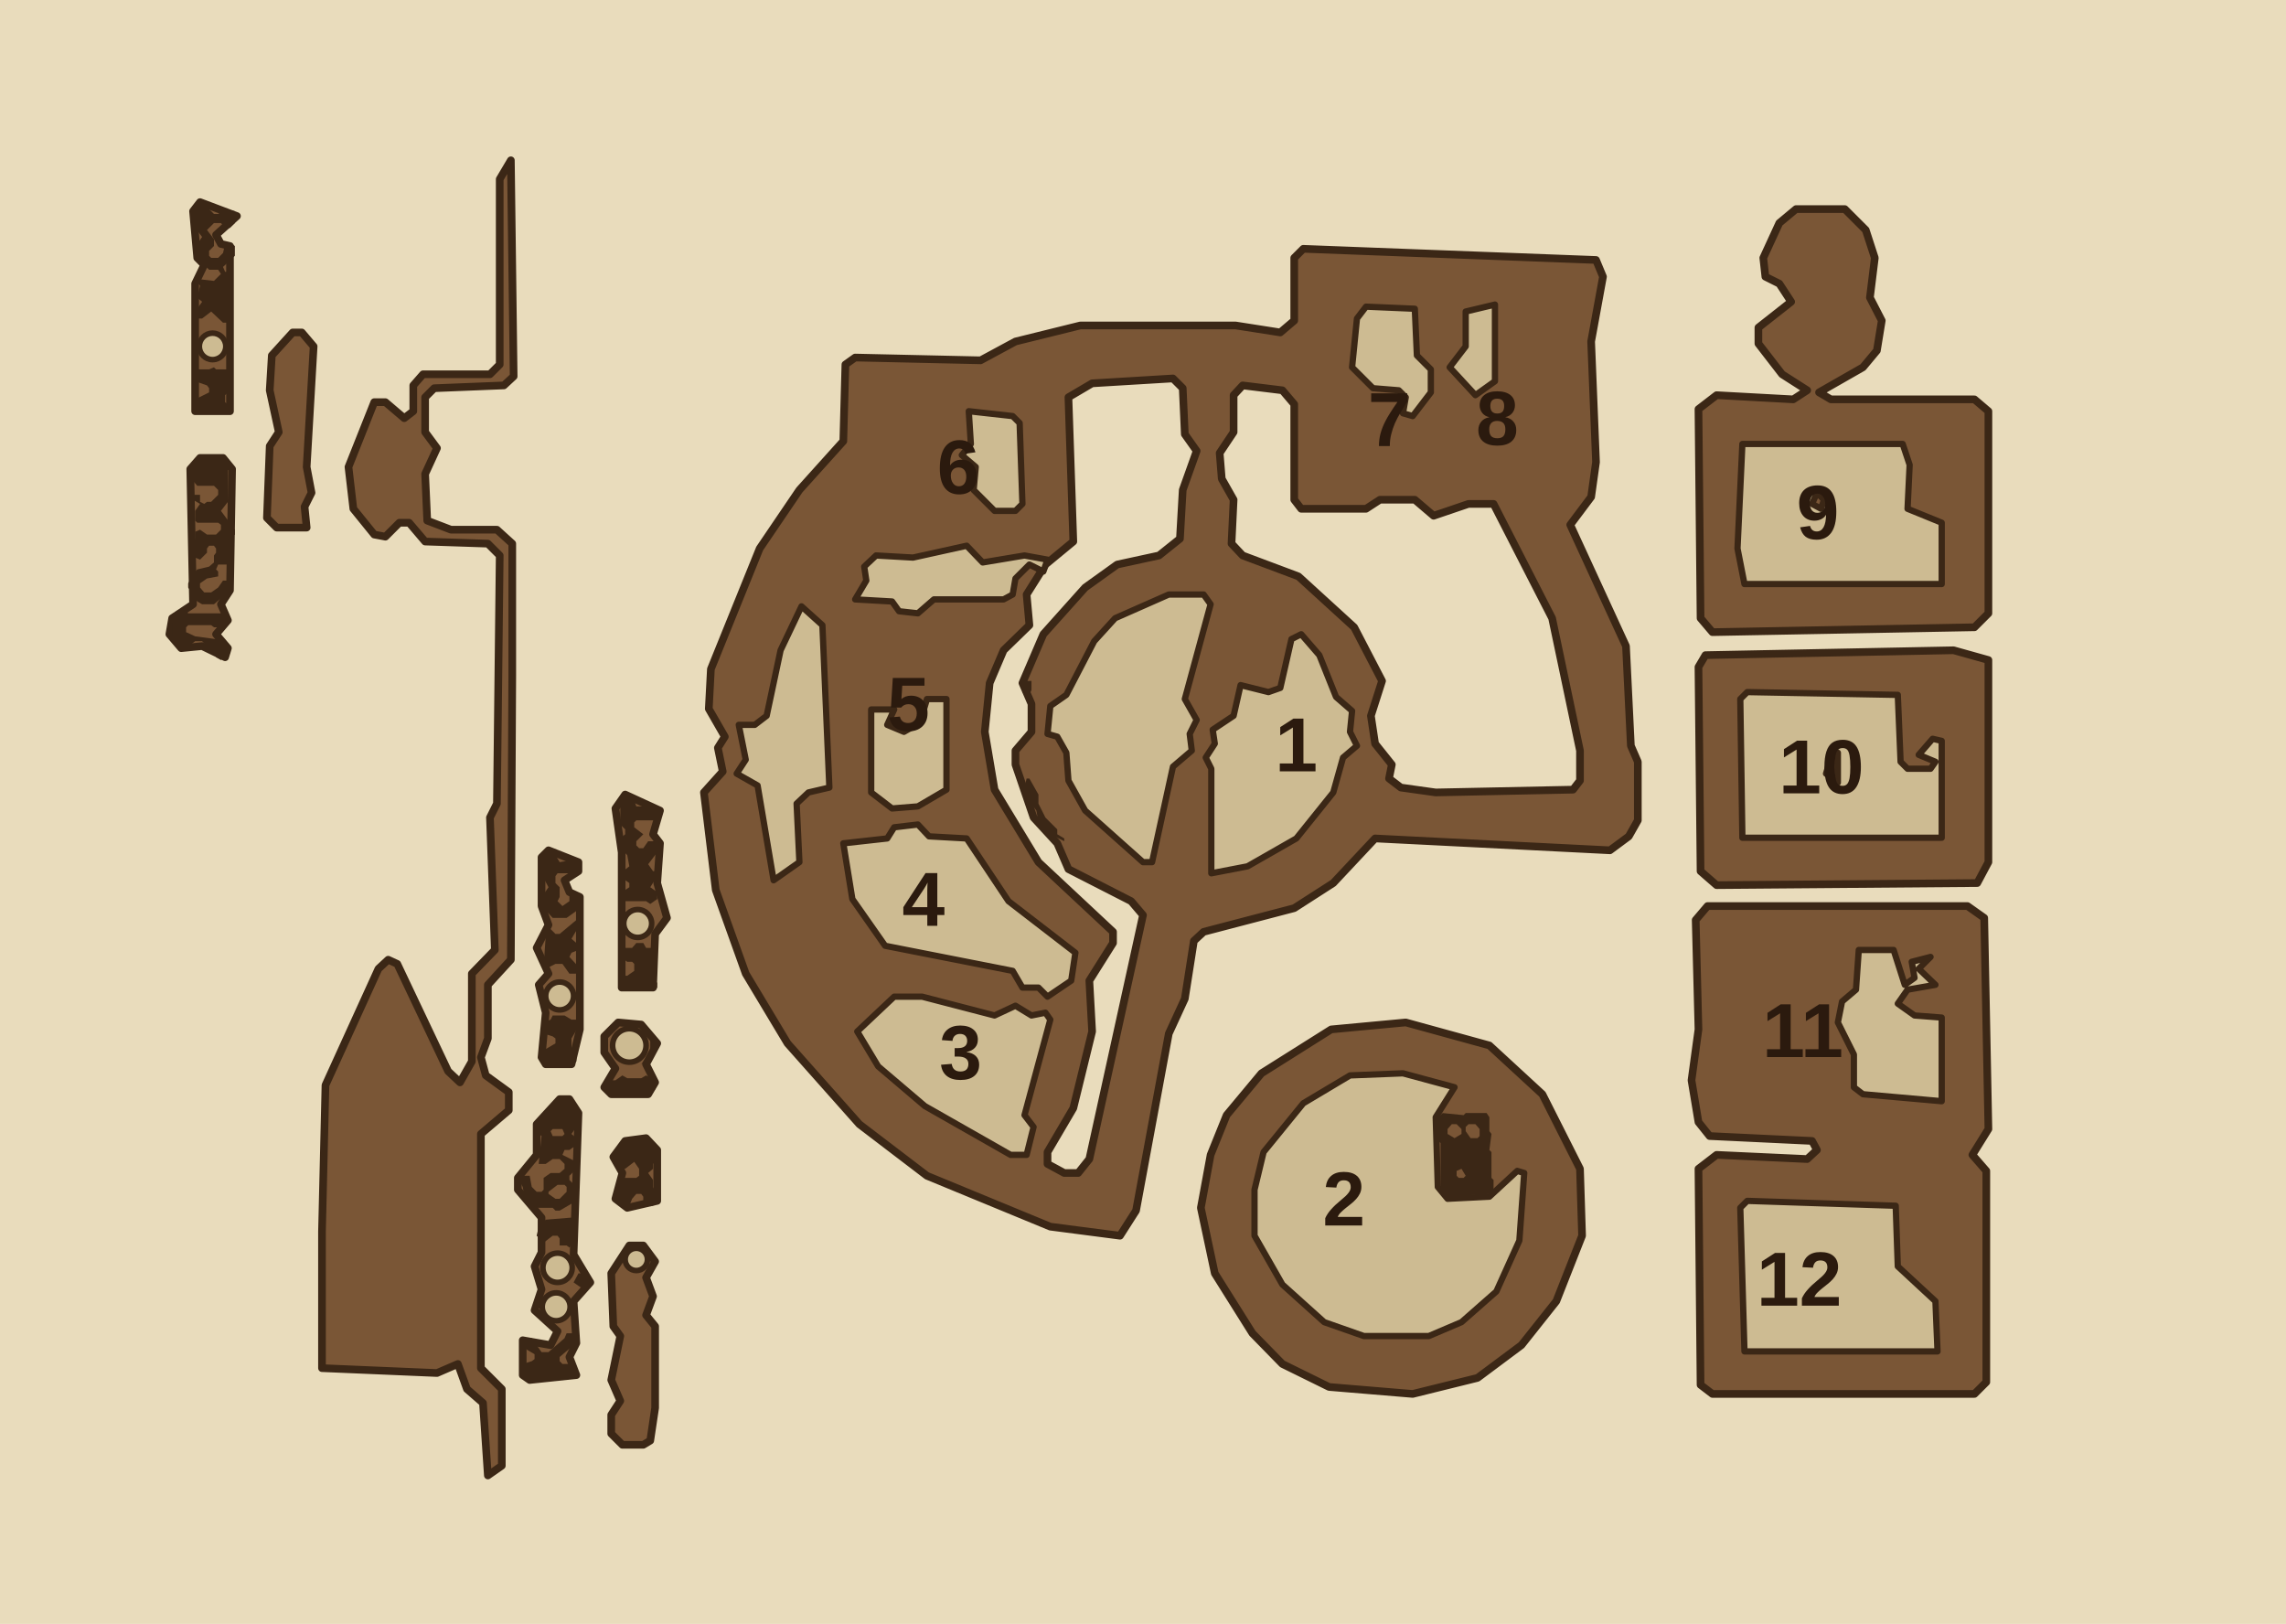
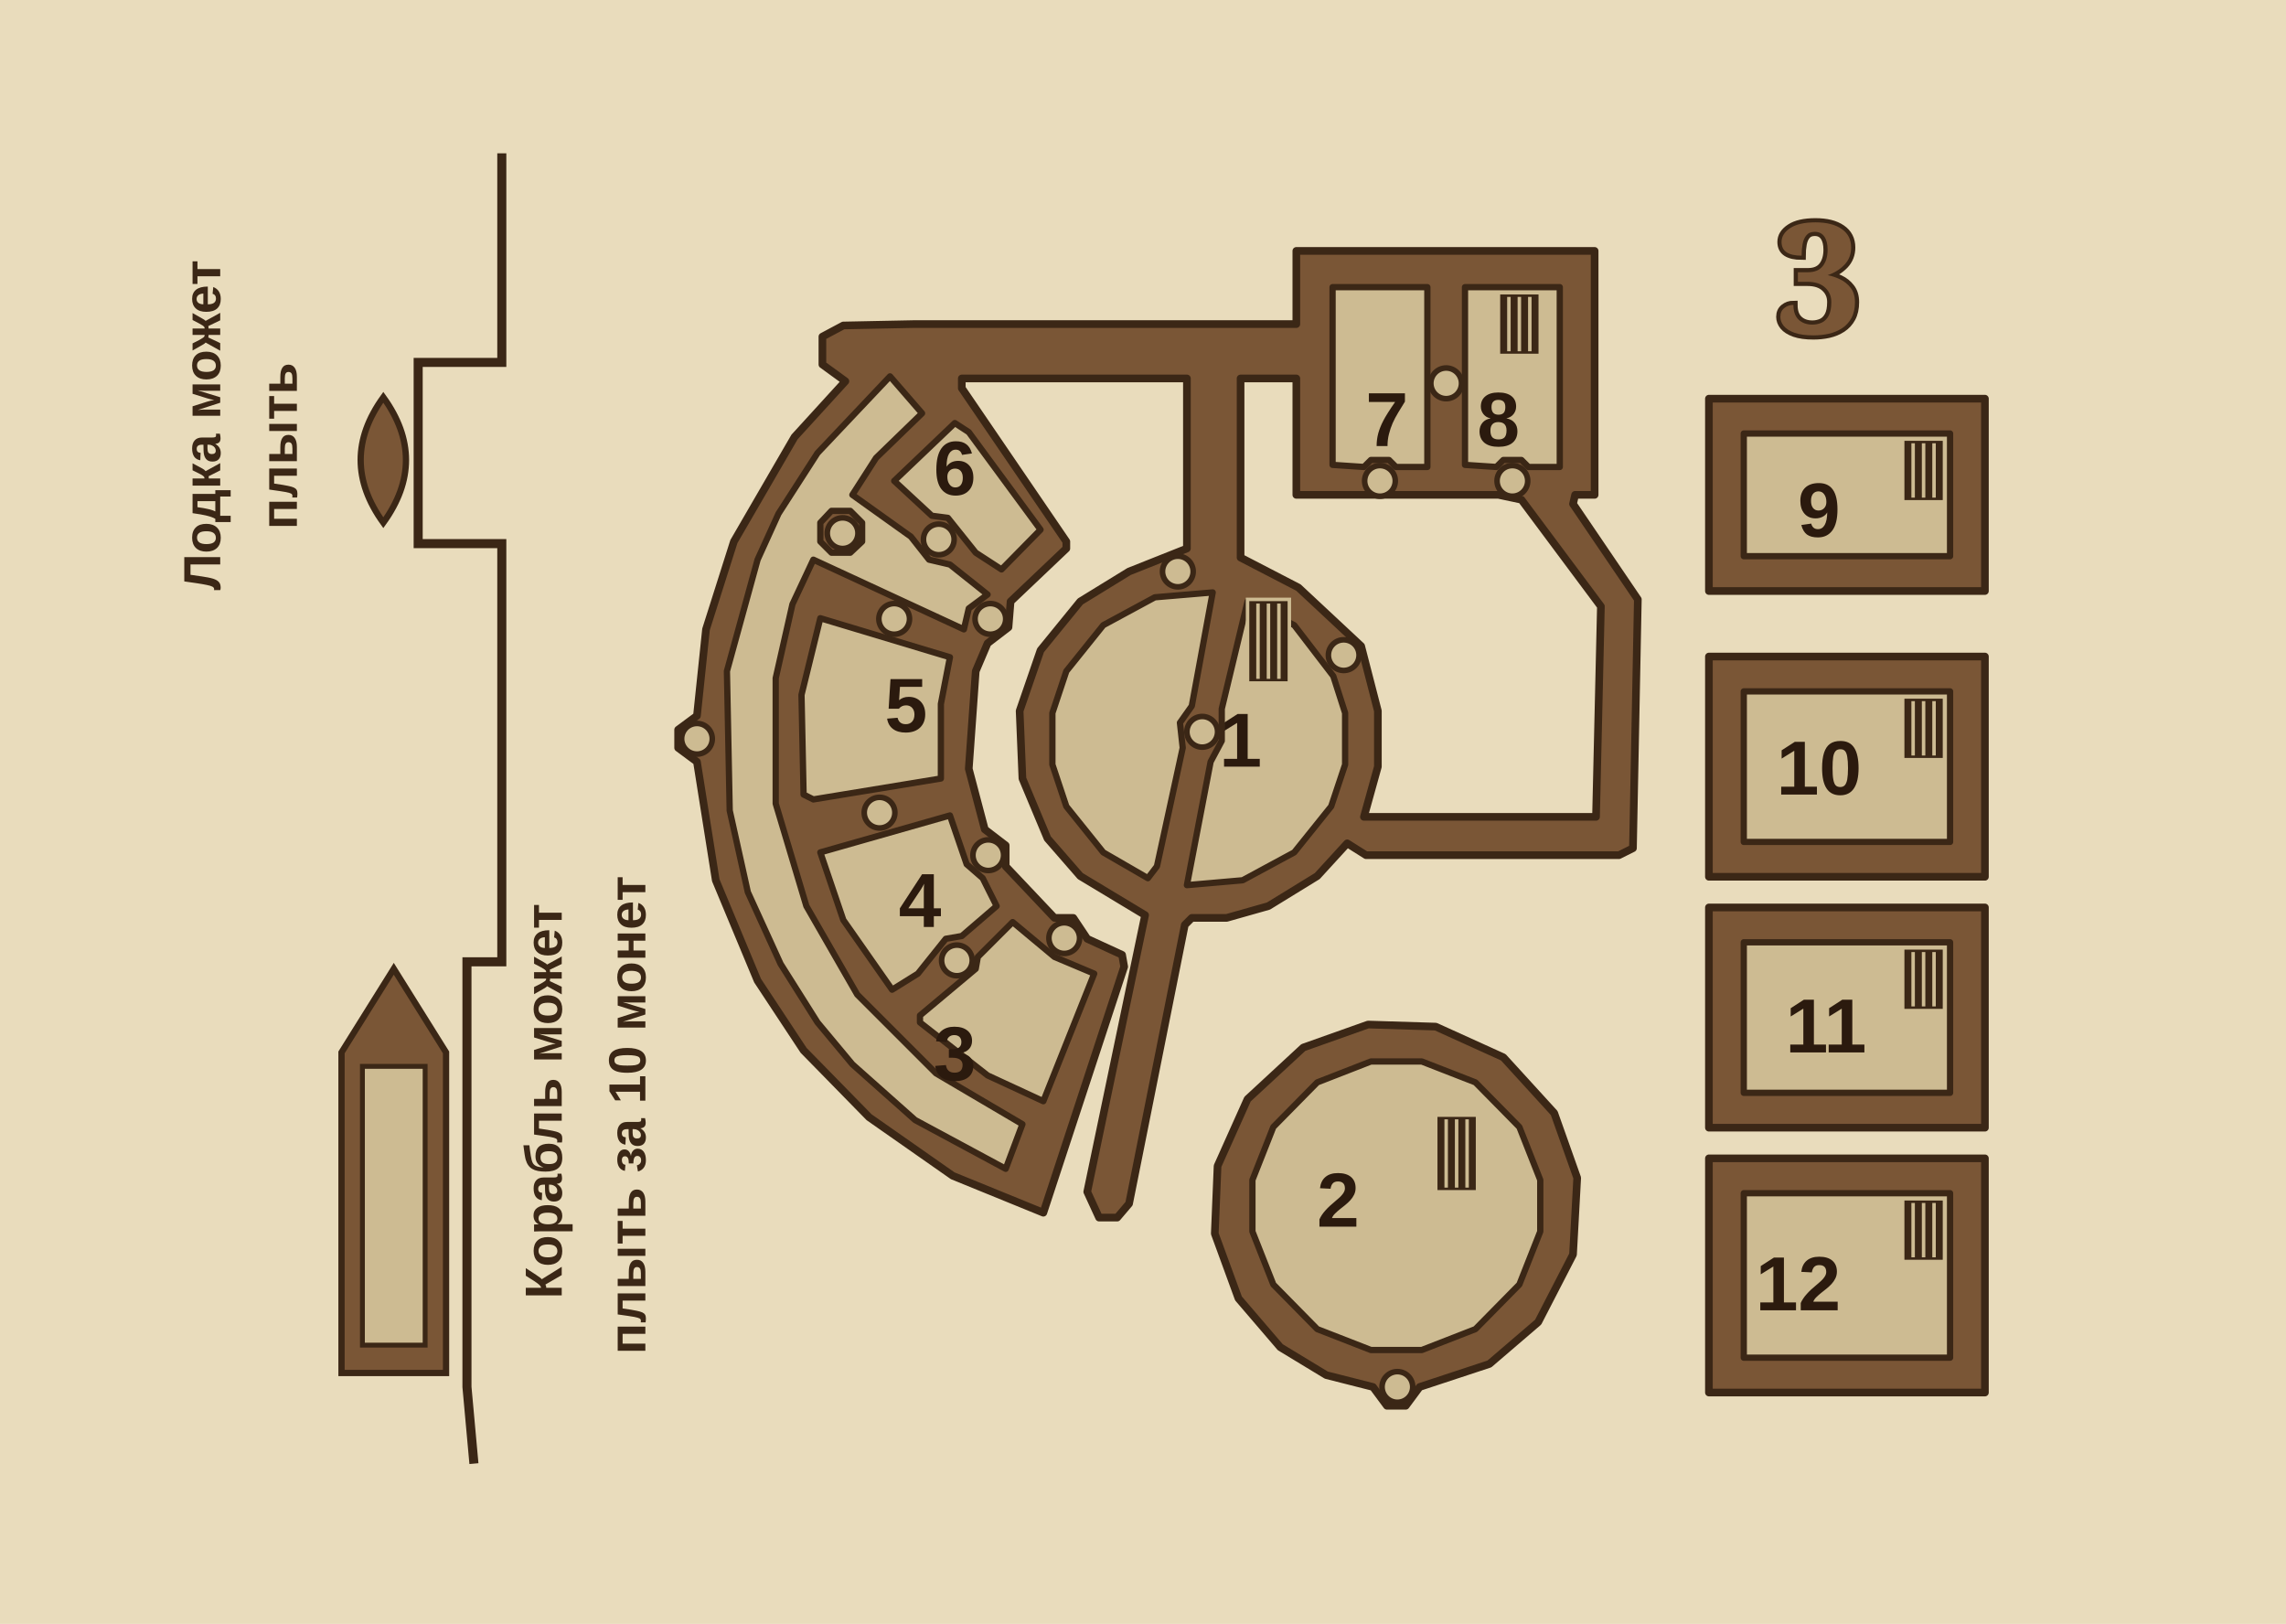
<svg xmlns="http://www.w3.org/2000/svg" viewBox="0 0 328 233" width="328" height="233">
  <rect width="328" height="233" fill="#e9dcbc" />
-   <path d="M90.3 178.7L87.7 182.7L88.0 190.3L89.0 191.7L87.7 198.0L89.0 201.0L87.7 203.0L87.7 205.7L89.3 207.3L92.3 207.3L93.3 206.7L94.0 202.0L94.0 190.3L92.7 188.7L93.7 186.0L92.7 183.3L94.0 181.0L92.3 178.7ZM92.7 163.3L89.7 163.7L88.0 166.0L89.3 168.3L88.3 172.0L90.0 173.3L94.3 172.3L94.3 165.0ZM81.7 157.7L80.3 157.7L77.0 161.3L77.0 165.7L74.3 169.0L74.3 170.7L77.7 174.7L77.7 179.7L76.7 181.7L77.7 185.0L76.7 188.0L80.0 191.0L79.0 193.0L75.0 192.3L75.0 197.3L76.0 198.0L82.7 197.3L81.7 194.7L82.7 192.7L82.3 186.7L84.7 184.0L82.3 180.0L83.0 159.7ZM191.0 147.7L181.0 154.0L176.0 160.0L173.7 165.7L172.3 173.3L174.3 182.7L179.7 191.3L184.0 195.7L190.7 199.0L202.7 200.0L212.0 197.7L218.3 193.0L223.3 186.7L227.0 177.3L226.7 167.7L221.3 157.0L213.7 150.0L201.7 146.7ZM88.7 146.7L86.7 148.7L86.7 151.0L88.3 153.3L86.7 156.0L87.7 157.0L93.0 157.0L94.0 155.3L92.7 152.7L94.3 149.7L92.0 147.0ZM245.0 130.0L243.3 132.0L243.7 147.7L242.7 155.0L243.7 161.0L245.3 163.0L260.0 163.7L260.7 165.0L259.3 166.3L246.3 165.7L243.7 167.7L244.0 198.7L245.7 200.0L283.3 200.0L285.0 198.3L285.0 168.0L283.0 165.7L285.3 162.0L284.7 131.7L282.3 130.0ZM78.7 122.0L77.7 123.0L77.7 130.0L78.7 132.7L77.0 136.0L78.7 139.7L77.3 141.3L78.3 145.3L77.7 151.7L78.3 152.7L82.0 152.7L83.2 147.7L83.2 128.7L81.7 128.0L81.0 126.3L83.0 125.0L83.0 123.7ZM89.7 114.0L88.3 116.0L89.2 122.3L89.2 141.7L93.7 141.7L94.0 134.0L95.7 131.7L94.3 126.7L94.7 121.0L93.7 119.7L94.7 116.3ZM285.3 94.7L280.3 93.3L244.7 94.0L243.7 95.7L244.0 125.0L246.3 127.0L283.7 126.7L285.3 123.7ZM28.7 65.7L27.3 67.3L27.7 86.7L24.7 88.7L24.3 91.0L26.0 93.0L29.0 92.7L32.3 94.3L32.7 93.0L31.0 91.0L32.7 89.0L31.7 86.7L33.0 84.7L33.3 67.3L32.0 65.7ZM43.3 47.7L42.0 47.7L39.0 51.0L38.7 56.0L40.0 62.0L38.7 64.0L38.3 74.3L39.7 75.7L44.0 75.7L43.7 72.7L44.7 70.7L44.0 67.0L45.0 49.7ZM229.0 37.3L187.0 35.7L185.7 37.0L185.7 46.0L183.7 47.7L177.3 46.7L155.0 46.7L145.7 49.0L140.7 51.7L122.7 51.3L121.3 52.3L121.0 63.3L114.7 70.3L109.0 78.7L102.0 96.0L101.7 101.7L104.0 105.7L103.0 107.3L103.7 110.7L101.0 113.7L102.7 127.7L107.0 139.7L113.0 149.7L123.3 161.3L133.0 168.7L150.7 176.0L160.7 177.3L163.0 173.7L167.7 148.3L170.0 143.3L171.3 135.0L172.7 133.7L185.7 130.3L191.3 126.7L197.3 120.3L231.0 122.0L233.7 120.0L235.0 117.7L235.0 109.3L234.0 107.0L233.3 92.7L225.3 75.3L228.3 71.3L229.0 66.3L228.3 49.0L230.0 39.7ZM178.3 55.3L184.0 56.0L185.7 58.0L185.7 71.7L186.7 73.0L196.0 73.0L198.0 71.7L203.0 71.7L205.7 74.0L210.7 72.3L214.3 72.3L222.7 88.7L226.7 107.7L226.7 112.0L225.7 113.3L206.0 113.7L201.0 113.0L199.3 111.7L199.7 109.7L197.3 106.7L196.7 102.7L198.3 97.7L194.3 90.0L186.3 82.7L178.3 79.7L176.7 78.0L177.0 71.7L175.3 68.7L175.0 65.0L177.0 62.0L177.0 56.7ZM168.3 54.3L169.7 55.7L170.0 62.3L171.7 64.7L169.7 70.3L169.3 77.3L166.3 79.7L160.3 81.0L155.7 84.3L149.7 91.0L146.7 98.0L148.0 101.0L148.0 105.0L145.7 107.7L145.7 109.7L148.3 117.3L151.7 121.0L153.3 124.7L162.3 129.3L164.0 131.3L156.3 166.3L154.7 168.3L152.7 168.3L150.3 167.0L150.3 165.3L154.0 159.0L156.7 148.0L156.3 140.7L159.7 135.3L159.7 133.7L149.0 123.7L142.7 113.3L141.3 105.0L142.0 98.0L144.0 93.3L147.7 89.7L147.3 85.3L150.0 81.0L154.0 77.7L153.3 57.0L156.7 55.0ZM257.7 30.0L255.3 32.0L253.0 37.0L253.3 39.7L255.3 40.7L257.0 43.3L252.3 47.0L252.3 49.3L255.7 53.7L259.3 56.0L257.3 57.3L246.3 56.7L243.7 58.7L244.0 88.7L245.7 90.7L283.3 90.0L285.3 88.0L285.3 59.0L283.3 57.3L262.7 57.3L261.0 56.3L267.3 52.7L269.3 50.3L270.0 46.0L268.3 42.7L269.0 37.0L267.7 33.0L264.7 30.0ZM28.7 29.0L27.7 30.3L28.3 37.0L29.3 38.0L28.0 40.7L28.0 59.0L33.0 59.0L33.0 35.3L31.7 35.0L31.0 33.7L34.0 31.0ZM73.3 23.0L71.7 25.7L71.7 52.3L70.3 53.7L60.7 53.7L59.3 55.3L59.3 59.0L58.0 60.0L55.3 57.7L53.7 57.7L50.0 67.0L50.7 73.0L53.7 76.7L55.3 77.0L57.3 75.0L58.7 75.0L61.0 77.7L70.0 78.0L71.7 79.7L71.3 115.3L70.3 117.3L71.0 136.3L67.7 139.7L67.7 152.3L66.0 155.3L64.3 153.7L57.0 138.3L55.7 137.7L54.3 139.0L46.7 155.7L46.2 176.7L46.2 196.3L62.7 197.0L65.7 195.7L67.0 199.3L69.3 201.3L70.0 211.7L72.0 210.3L72.0 199.3L69.0 196.3L69.0 162.7L73.0 159.3L73.0 156.7L69.7 154.3L69.0 151.7L70.0 149.0L70.0 141.3L73.3 137.7L73.5 97.0L73.5 78.0L71.3 76.0L64.7 76.0L61.3 74.7L61.0 68.0L62.7 64.3L61.0 62.0L61.0 57.0L62.3 55.7L72.3 55.3L73.7 54.0Z" fill="#7a5636" fill-rule="evenodd" stroke="#3b2716" stroke-width="1.1" stroke-linejoin="round" />
-   <path d="M249.7 173.3L250.3 193.9L266.7 193.9L278.0 193.9L277.7 186.7L272.3 181.7L272.0 173.0L250.7 172.3ZM193.7 154.3L187.0 158.3L181.3 165.3L180.0 170.7L180.0 177.3L184.0 184.3L190.0 189.7L195.7 191.7L205.0 191.7L209.7 189.7L214.7 185.3L218.0 178.0L218.7 168.3L217.7 168.0L213.7 171.7L207.7 172.0L206.3 170.3L206.0 160.3L208.7 156.0L201.3 154.0ZM123.0 148.0L126.0 153.0L132.7 158.7L145.0 165.7L147.3 165.7L148.3 161.7L147.0 160.0L150.7 146.3L150.0 145.3L148.0 145.7L145.7 144.3L142.7 145.7L132.3 143.0L128.3 143.0ZM266.7 136.3L266.3 142.0L264.3 143.7L263.7 146.7L266.0 151.3L266.0 156.0L267.3 157.0L278.6 158.0L278.6 146.0L274.7 145.7L272.3 144.0L273.7 142.0L277.7 141.3L275.3 139.0L277.0 137.3L274.3 138.0L274.7 140.3L273.3 141.3L271.7 136.3ZM121.0 121.0L122.3 129.0L127.0 135.7L145.3 139.3L146.7 141.7L149.0 141.7L150.3 143.0L153.7 140.7L154.3 136.7L144.7 129.3L138.7 120.3L133.3 120.0L131.7 118.3L128.3 118.7L127.3 120.3ZM135.8 100.3L133.0 100.3L132.0 103.7L129.7 105.0L127.3 104.0L128.3 101.8L125.0 101.8L125.0 113.7L128.0 116.0L131.7 115.7L135.8 113.3ZM249.7 100.3L250.0 120.2L278.6 120.2L278.6 106.3L277.3 106.0L275.3 108.3L277.7 109.3L277.0 110.3L273.7 110.3L272.7 109.3L272.3 99.7L250.7 99.3ZM263.0 107.7L263.7 108.0L263.7 112.3L262.0 111.0ZM186.7 91.0L185.3 91.7L183.7 98.7L182.0 99.3L178.0 98.3L177.0 102.7L174.0 104.7L174.3 106.7L173.0 108.7L173.8 110.3L173.8 125.3L179.0 124.3L186.0 120.3L191.3 113.7L192.7 108.7L194.7 107.0L193.7 105.0L194.0 102.0L191.7 100.0L189.3 94.0ZM115.0 87.0L112.0 93.3L110.0 102.7L108.3 104.0L106.0 104.0L107.0 109.0L105.7 111.0L108.7 112.7L111.0 126.3L114.7 123.7L114.3 115.3L116.0 113.7L119.0 113.0L118.0 89.7ZM172.7 85.3L167.7 85.3L160.0 88.7L157.0 92.0L153.0 99.7L150.7 101.3L150.3 105.3L151.7 105.7L153.0 108.0L153.3 112.0L155.7 116.3L164.0 123.7L165.3 123.7L168.3 110.0L171.0 107.7L170.7 105.3L171.7 103.3L170.0 100.3L173.7 86.7ZM150.3 80.3L147.0 79.7L141.0 80.7L138.7 78.3L131.0 80.0L125.7 79.7L124.0 81.3L124.3 83.3L122.7 86.0L128.0 86.3L129.0 87.7L131.7 88.0L134.0 86.0L144.0 86.0L145.3 85.3L145.7 83.0L147.7 81.0L149.7 82.0ZM250.0 63.7L249.3 78.7L250.3 83.8L278.6 83.8L278.6 75.0L273.7 73.0L274.0 66.7L273.0 63.7ZM260.7 70.7L261.7 71.7L261.3 73.0L260.0 72.3ZM139.0 59.0L139.3 63.7L138.0 65.3L140.0 67.0L139.7 70.3L142.7 73.3L145.7 73.3L146.7 72.3L146.3 60.7L145.3 59.7ZM196.0 44.0L194.7 45.7L194.0 52.7L197.0 55.7L200.7 56.0L201.7 57.0L201.3 59.3L202.7 59.7L205.3 56.3L205.3 53.0L203.3 51.0L203.0 44.3ZM214.5 43.7L210.3 44.7L210.3 49.7L208.0 52.7L211.7 56.7L214.5 54.7Z" fill="#cdbb92" fill-rule="evenodd" stroke="#3b2716" stroke-width=".9" stroke-linejoin="round" />
-   <path d="M82.7 191.7L82.3 191.3L81.3 191.3L81.0 192.0L78.7 194.0L77.7 194.0L76.3 192.0L75.0 192.0L75.0 193.3L76.7 194.3L76.7 195.0L76.3 195.3L75.0 195.7L75.0 197.7L80.3 197.7L80.7 198.0L82.3 197.7L82.7 197.3L82.7 196.0L82.3 195.7L80.7 195.7L80.3 195.3L80.3 194.7L82.3 193.0ZM83.0 182.7L82.3 184.0L83.3 184.7L84.0 184.7L84.7 184.0L84.7 183.3L83.7 182.7ZM77.3 176.0L77.0 177.3L78.0 178.3L79.3 177.3L80.0 177.3L80.3 177.7L80.3 178.7L81.3 178.7L81.7 179.0L82.7 177.7L82.7 175.3L82.0 174.7L78.3 175.0ZM89.7 163.7L89.0 164.0L89.0 164.7L88.3 165.7L88.3 166.7L89.0 167.7L89.7 167.7L91.0 166.7L91.7 167.7L91.7 168.7L91.3 169.0L89.3 169.0L88.7 170.0L88.7 172.3L89.0 173.0L90.3 173.0L90.7 172.0L91.3 171.3L92.0 171.3L92.3 171.7L92.3 172.7L92.7 173.0L93.7 173.0L94.3 171.7L93.7 170.3L93.7 169.3L93.0 168.3L93.7 167.7L93.7 167.0L94.0 166.7L94.0 164.7L93.3 163.7ZM207.0 159.7L206.3 160.3L206.3 163.7L206.7 164.0L206.7 170.3L207.0 170.7L207.0 171.3L207.3 171.7L214.0 171.3L214.3 171.0L214.3 169.3L214.0 169.0L214.0 165.3L213.7 165.0L214.0 162.7L213.7 162.3L213.7 160.3L213.3 159.7L210.3 159.7L210.0 160.0ZM209.0 168.0L209.7 167.7L210.3 168.7L210.0 169.0L209.3 169.0L209.0 168.7ZM210.3 161.7L210.7 161.3L211.7 161.3L212.3 162.0L212.3 163.0L212.0 163.3L211.0 163.3L210.3 162.3ZM207.7 162.0L208.3 161.3L209.0 161.3L209.7 162.0L209.7 162.7L208.7 163.3L207.7 162.7ZM81.7 157.7L80.3 157.7L79.7 158.3L79.7 159.0L78.3 160.0L77.3 161.3L77.3 162.7L77.7 163.0L77.3 167.0L78.3 167.0L79.3 166.3L80.3 166.3L81.0 167.0L81.0 167.7L80.3 168.3L79.0 168.3L78.0 169.0L78.0 170.7L77.7 171.0L77.0 171.0L76.3 170.3L76.0 168.7L74.7 168.7L74.3 169.0L75.0 170.3L75.3 172.0L77.0 173.3L79.3 173.3L79.7 173.7L80.3 173.7L82.7 172.3L82.7 170.3L81.7 169.3L81.7 168.7L82.7 167.7L82.7 166.7L80.7 165.7L81.0 165.0L81.7 165.0L82.7 164.3L82.7 163.3L82.0 162.7L82.7 161.7L82.7 159.0ZM78.7 171.3L78.7 171.0L80.0 170.0L81.0 170.0L81.3 170.3L81.3 171.0L80.3 172.0L79.7 172.0ZM79.0 162.3L79.3 162.0L80.7 162.0L81.0 162.7L80.7 163.0L79.3 163.0ZM86.7 155.3L86.7 156.3L87.0 156.7L92.3 156.7L93.0 157.0L94.0 156.3L94.0 155.0L92.7 154.3L92.0 154.7L90.0 154.7L89.3 154.3L88.3 155.0L87.0 155.0ZM93.3 148.3L93.3 151.0L92.0 152.7L93.7 151.7L94.3 150.3ZM79.3 145.7L79.0 146.3L78.0 146.7L78.0 148.3L79.3 148.7L79.7 149.0L79.7 149.7L78.0 150.7L77.7 152.0L78.3 152.7L79.7 152.7L80.0 152.3L82.3 152.7L82.7 152.3L82.7 151.3L82.0 150.7L82.0 149.0L83.0 147.3L82.7 147.0L82.7 146.3L82.0 146.3L81.0 145.7ZM89.3 136.0L89.0 136.3L89.0 137.3L90.0 138.0L90.7 138.0L91.0 138.3L91.0 139.3L90.0 140.0L89.3 140.0L89.0 141.7L89.3 142.0L90.7 142.0L91.0 141.7L94.0 142.0L94.3 141.7L94.3 141.0L93.3 140.3L93.7 139.7L93.3 138.3L94.3 137.3L94.3 136.3L94.0 136.0L92.7 136.0L92.3 135.3L91.3 135.3L90.7 136.0ZM82.7 132.0L80.3 134.0L79.7 134.0L78.7 133.0L78.0 133.3L78.0 134.0L78.3 134.3L78.0 138.7L78.3 139.0L79.7 138.3L80.7 138.3L81.7 139.7L83.0 139.7L83.0 138.7L81.7 137.3L82.0 136.7L83.0 136.3L82.7 135.3L82.0 134.7L83.0 133.0L83.0 132.3ZM78.3 122.0L78.0 122.3L78.0 126.0L78.7 127.3L78.0 128.3L78.0 130.3L79.3 131.7L81.3 131.7L82.7 130.7L83.3 129.7L83.3 128.7L82.7 128.0L82.0 128.0L81.7 128.3L81.7 129.3L80.7 130.0L80.0 129.3L80.3 128.7L80.3 127.3L79.7 126.7L79.7 125.7L80.0 125.3L81.7 125.3L82.3 125.7L83.3 124.3L82.7 123.3L80.3 123.7L79.3 122.0ZM89.3 114.0L89.0 114.3L89.0 118.3L89.7 119.0L89.7 119.7L89.0 120.3L89.0 121.7L90.0 122.7L90.3 124.3L89.0 125.3L89.3 126.0L90.3 126.7L90.3 127.3L89.7 127.7L89.0 128.7L89.7 129.3L92.7 129.3L93.3 129.7L94.3 129.0L94.3 128.0L93.3 127.3L94.3 125.7L94.3 125.0L93.7 125.0L93.0 124.0L94.3 122.3L94.7 121.0L94.3 120.7L93.0 120.7L92.3 121.7L91.7 121.7L91.3 121.3L91.3 120.7L92.3 119.7L91.0 118.7L91.0 118.0L91.3 117.7L94.3 117.7L94.7 117.3L94.7 116.3L93.7 115.3L93.0 115.7L91.3 115.7L90.7 114.0ZM147.3 111.7L147.0 113.0L147.7 114.0L147.7 115.0L148.7 116.3L149.0 118.0L149.3 118.0L151.3 120.0L152.7 120.7L152.7 120.3L151.7 119.7L151.7 119.0L150.0 117.3L149.0 115.3L149.0 114.0L147.7 111.7ZM148.0 97.7L147.3 97.7L146.7 98.3L146.7 99.3L147.0 99.7L147.7 99.7L148.0 99.0ZM25.0 88.3L25.0 89.0L24.7 89.3L24.7 91.3L25.3 92.7L26.7 93.0L28.0 92.0L29.0 92.0L31.0 94.0L31.0 94.3L31.7 94.7L33.0 93.7L33.0 93.3L31.0 91.7L28.0 91.3L26.7 90.7L26.7 90.0L27.0 89.7L30.3 89.7L30.7 90.0L31.7 90.0L32.7 89.3L32.7 88.0L27.0 88.0L26.7 87.7L26.0 87.7ZM28.3 65.7L27.7 66.7L27.7 69.0L28.3 69.7L30.7 69.7L31.3 70.3L31.3 71.0L30.3 72.0L29.7 72.0L29.3 72.3L28.7 72.0L28.7 71.0L27.7 71.0L27.7 71.7L28.7 72.3L28.0 73.3L28.0 74.7L28.3 75.0L31.3 75.0L31.7 75.3L31.7 76.0L31.0 76.7L29.7 76.7L28.7 76.0L28.0 76.3L28.0 77.3L27.7 77.7L27.7 79.3L28.0 80.0L28.7 80.3L29.7 79.3L29.7 78.7L30.0 78.3L30.7 78.3L31.0 78.7L31.0 79.3L30.7 79.7L30.7 80.7L30.0 81.3L28.3 81.7L27.7 82.3L27.0 83.7L27.0 84.3L28.3 86.3L29.0 86.7L30.7 86.7L33.0 84.7L33.0 83.7L32.7 83.3L32.0 83.3L31.3 84.3L30.3 85.0L29.3 85.0L28.7 84.3L28.7 83.7L29.7 83.0L31.3 82.7L31.3 82.0L31.0 81.7L31.3 81.0L32.7 81.0L33.3 81.3L33.3 80.7L32.7 79.3L32.7 77.3L33.7 76.7L33.7 76.0L31.7 73.3L32.7 72.0L32.7 66.0L32.3 65.7ZM28.3 53.0L28.0 53.3L28.0 54.7L29.7 55.3L30.0 55.7L30.0 56.3L28.0 57.3L28.0 58.0L27.7 58.3L28.0 59.0L30.3 59.0L30.7 58.7L31.3 58.7L32.0 59.3L32.7 59.3L33.0 59.0L33.0 58.3L32.3 57.7L32.3 56.7L32.7 56.3L33.0 53.3L32.7 53.0L31.0 53.0L30.7 52.7L30.0 53.0ZM29.0 28.7L28.0 29.7L28.0 32.7L29.0 34.0L28.3 35.0L28.3 36.3L29.0 37.7L30.0 38.7L31.3 38.7L31.7 39.3L30.7 40.3L28.0 40.0L28.7 41.0L28.3 42.7L29.0 43.3L28.0 44.7L28.0 45.7L29.0 45.7L30.3 44.7L32.0 46.3L33.0 46.3L32.7 44.0L33.3 43.3L33.3 42.7L32.7 41.7L32.7 41.0L33.3 40.0L33.3 39.3L33.0 39.0L32.3 39.0L32.0 38.3L33.7 36.7L33.7 35.3L33.3 35.0L32.3 35.0L32.0 36.3L31.3 37.0L30.3 37.0L30.0 36.7L30.0 36.0L30.7 35.3L30.7 34.3L29.7 33.0L30.7 32.0L31.7 32.0L32.3 32.7L33.0 32.7L33.7 32.0L33.7 30.3L32.3 30.0L31.3 30.7L30.7 30.7L30.0 30.0L30.0 29.3Z" fill="#3b2716" fill-rule="evenodd" />
+   <path d="M245.2 166.2L245.2 199.8L284.8 199.8L284.8 166.2ZM196.3 147.0L187.0 150.3L179.0 157.7L174.7 167.3L174.3 177.0L177.7 186.3L183.7 193.3L190.3 197.3L197.0 199.0L199.0 201.7L201.7 201.7L203.7 199.0L213.7 195.7L220.7 189.7L225.7 180.0L226.3 169.0L223.0 159.7L215.7 151.7L206.0 147.3ZM245.2 130.2L245.2 161.8L284.8 161.8L284.8 130.2ZM245.2 94.2L245.2 125.8L284.8 125.8L284.8 94.2ZM245.2 57.2L245.2 84.8L284.8 84.8L284.8 57.2ZM228.8 36.0L186.0 36.0L186.0 46.5L131.0 46.5L121.0 46.7L118.0 48.3L118.0 52.3L121.3 54.7L114.0 62.7L105.3 77.7L101.3 90.3L100.0 102.7L97.3 104.7L97.3 107.3L100.0 109.3L102.7 126.3L108.7 140.7L115.3 150.7L124.7 160.3L136.7 168.7L149.7 174.0L161.3 138.7L161.0 137.0L156.0 134.7L154.0 131.7L151.3 131.7L144.3 124.3L144.3 121.3L141.3 119.0L139.0 110.3L140.0 96.3L141.7 92.3L144.7 90.0L145.0 86.3L153.0 78.7L153.0 77.7L138.0 55.7L138.0 54.3L170.3 54.3L170.3 78.7L162.0 82.0L155.0 86.3L149.3 93.3L146.3 102.0L146.7 111.7L150.3 120.3L155.0 125.7L164.3 131.3L156.0 171.0L157.7 174.7L160.3 174.7L162.0 172.7L170.0 132.7L171.0 131.7L176.0 131.7L182.0 130.0L189.0 125.7L193.3 121.0L196.0 122.7L232.3 122.7L234.3 121.7L235.0 86.0L225.7 72.3L226.0 71.0L228.8 71.0ZM178.0 54.3L186.0 54.3L186.0 71.0L215.0 71.0L218.3 71.7L229.7 87.0L229.0 117.2L195.7 117.2L197.7 110.0L197.7 102.0L195.3 92.7L186.3 84.3L178.0 80.0Z" fill="#7a5636" fill-rule="evenodd" stroke="#3b2716" stroke-width="1.1" stroke-linejoin="round" />
+   <path d="M250.2 171.2L250.2 194.8L279.8 194.8L279.8 171.2ZM196.7 152.3L189.0 155.3L182.7 161.7L179.7 169.3L179.7 176.7L182.7 184.3L189.0 190.7L196.7 193.7L204.0 193.7L211.7 190.7L218.0 184.3L221.0 176.7L221.0 169.3L218.0 161.7L211.7 155.3L204.0 152.3ZM250.2 135.2L250.2 156.8L279.8 156.8L279.8 135.2ZM145.3 132.3L140.3 137.3L140.0 139.0L132.0 145.7L132.0 146.7L141.7 154.3L149.7 158.0L157.0 139.7L151.3 137.3ZM136.3 117.0L117.7 122.3L121.0 132.0L128.0 142.0L131.7 139.7L135.7 134.7L138.0 134.3L143.0 130.0L141.0 126.0L138.7 124.0ZM250.2 99.2L250.2 120.8L279.8 120.8L279.8 99.2ZM117.7 88.7L115.0 99.7L115.3 114.0L116.7 114.7L135.0 111.7L135.0 101.0L136.3 94.3ZM179.0 86.3L175.3 101.7L175.3 106.3L173.7 109.3L170.3 127.0L178.3 126.3L185.7 122.3L191.0 115.7L193.0 109.7L193.0 102.3L191.3 97.0L185.7 89.7ZM174.0 85.0L165.7 85.7L158.3 89.7L153.0 96.3L151.0 102.3L151.0 109.7L153.0 115.7L158.3 122.3L164.7 126.0L166.0 124.3L169.7 107.3L169.3 103.7L171.0 101.3ZM250.2 62.2L250.2 79.8L279.8 79.8L279.8 62.2ZM137.0 60.7L128.3 69.0L133.7 74.0L136.0 74.3L140.0 79.3L143.7 81.7L149.3 76.0L139.0 62.0ZM127.7 54.0L117.3 65.0L111.7 73.7L108.7 80.3L104.3 96.3L104.7 116.3L107.3 128.0L112.0 138.3L117.3 146.7L122.3 152.7L131.3 160.7L144.3 167.7L146.7 161.3L134.3 154.0L123.0 142.7L115.7 130.0L111.3 115.3L111.3 97.3L113.7 86.7L116.7 80.3L138.3 90.3L139.0 87.3L141.7 85.3L136.3 81.0L133.3 80.3L130.7 77.0L122.3 71.0L125.7 65.7L132.3 59.3ZM119.3 73.3L122.0 73.3L123.7 75.0L123.7 77.7L122.0 79.3L119.3 79.3L117.7 77.7L117.7 75.0ZM210.2 41.2L210.2 66.7L214.7 67.0L215.7 66.0L218.3 66.0L219.3 67.0L223.8 67.0L223.8 41.2ZM191.2 41.2L191.2 66.7L195.7 67.0L196.7 66.0L199.3 66.0L200.3 67.0L204.8 67.0L204.8 41.2Z" fill="#cdbb92" fill-rule="evenodd" stroke="#3b2716" stroke-width=".9" stroke-linejoin="round" />
+   <path d="" fill="#3b2716" fill-rule="evenodd" />
  <g fill="#cdbb92" stroke="#3b2716" stroke-width=".8">
-     <circle cx="30.5" cy="49.7" r="1.9" />
-     <circle cx="91.5" cy="132.5" r="2.0" />
-     <circle cx="80.3" cy="142.9" r="2.0" />
-     <circle cx="90.3" cy="150.0" r="2.4" />
-     <circle cx="91.3" cy="180.7" r="1.6" />
-     <circle cx="80.0" cy="181.9" r="2.1" />
-     <circle cx="79.8" cy="187.5" r="2.0" />
+     <circle cx="100.0" cy="106.0" r="2.2" />
+     <circle cx="120.9" cy="76.5" r="2.2" />
+     <circle cx="134.7" cy="77.4" r="2.2" />
+     <circle cx="128.3" cy="88.8" r="2.2" />
+     <circle cx="142.1" cy="88.8" r="2.2" />
+     <circle cx="126.2" cy="116.6" r="2.2" />
+     <circle cx="137.3" cy="137.8" r="2.2" />
+     <circle cx="141.8" cy="122.7" r="2.2" />
+     <circle cx="152.7" cy="134.6" r="2.2" />
+     <circle cx="172.5" cy="105.0" r="2.2" />
+     <circle cx="169.0" cy="82.0" r="2.2" />
+     <circle cx="192.8" cy="94.0" r="2.2" />
+     <circle cx="198.0" cy="69.0" r="2.2" />
+     <circle cx="217.0" cy="69.0" r="2.2" />
+     <circle cx="207.5" cy="55.0" r="2.2" />
+     <circle cx="200.5" cy="199.0" r="2.2" />
  </g>
  <g font-family="PT Sans, Arial, sans-serif" font-weight="700" font-size="11" text-anchor="middle" fill="#2b1a0e">
-     <text x="186.0" y="110.667">1</text>
-     <text x="192.833" y="175.833">2</text>
-     <text x="137.833" y="154.833">3</text>
-     <text x="132.5" y="132.833">4</text>
-     <text x="130.333" y="104.833">5</text>
-     <text x="137.5" y="70.833">6</text>
-     <text x="199.333" y="64.0">7</text>
-     <text x="214.833" y="63.833">8</text>
-     <text x="260.833" y="77.333">9</text>
-     <text x="261.333" y="113.833">10</text>
-     <text x="258.667" y="151.667">11</text>
-     <text x="258.167" y="187.333">12</text>
+     <text x="178" y="110">1</text>
+     <text x="192" y="176">2</text>
+     <text x="137" y="155">3</text>
+     <text x="132" y="133">4</text>
+     <text x="130" y="105">5</text>
+     <text x="137" y="71">6</text>
+     <text x="199" y="64">7</text>
+     <text x="215" y="64">8</text>
+     <text x="261" y="77">9</text>
+     <text x="261" y="114">10</text>
+     <text x="262" y="151">11</text>
+     <text x="258" y="188">12</text>
  </g>
  <g font-family="PT Serif, Georgia, serif" font-weight="700" font-style="italic" font-size="8" text-anchor="middle" fill="#3b2716" />
-   <g stroke="#cdbb92" stroke-width=".5" />
+   <g stroke="#cdbb92" stroke-width=".5">
+     <rect x="215" y="42" width="6" height="9" fill="#3b2716" />
+     <line x1="216.5" y1="42.6" x2="216.5" y2="50.4" />
+     <line x1="218.0" y1="42.6" x2="218.0" y2="50.4" />
+     <line x1="219.5" y1="42.6" x2="219.5" y2="50.4" />
+     <rect x="179" y="86" width="6" height="12" fill="#3b2716" />
+     <line x1="180.5" y1="86.6" x2="180.5" y2="97.4" />
+     <line x1="182.0" y1="86.6" x2="182.0" y2="97.4" />
+     <line x1="183.5" y1="86.6" x2="183.5" y2="97.4" />
+     <rect x="206" y="160" width="6" height="11" fill="#3b2716" />
+     <line x1="207.5" y1="160.6" x2="207.5" y2="170.4" />
+     <line x1="209.0" y1="160.6" x2="209.0" y2="170.4" />
+     <line x1="210.5" y1="160.6" x2="210.5" y2="170.4" />
+     <rect x="273" y="63" width="6" height="9" fill="#3b2716" />
+     <line x1="274.5" y1="63.6" x2="274.5" y2="71.4" />
+     <line x1="276.0" y1="63.6" x2="276.0" y2="71.4" />
+     <line x1="277.5" y1="63.6" x2="277.5" y2="71.4" />
+     <rect x="273" y="100" width="6" height="9" fill="#3b2716" />
+     <line x1="274.5" y1="100.6" x2="274.5" y2="108.4" />
+     <line x1="276.0" y1="100.6" x2="276.0" y2="108.4" />
+     <line x1="277.5" y1="100.6" x2="277.5" y2="108.4" />
+     <rect x="273" y="136" width="6" height="9" fill="#3b2716" />
+     <line x1="274.5" y1="136.6" x2="274.5" y2="144.4" />
+     <line x1="276.0" y1="136.6" x2="276.0" y2="144.4" />
+     <line x1="277.5" y1="136.6" x2="277.5" y2="144.4" />
+     <rect x="273" y="172" width="6" height="9" fill="#3b2716" />
+     <line x1="274.5" y1="172.6" x2="274.5" y2="180.4" />
+     <line x1="276.0" y1="172.6" x2="276.0" y2="180.4" />
+     <line x1="277.5" y1="172.6" x2="277.5" y2="180.4" />
+   </g>
+   <text x="261.0" y="47.9" font-family="Georgia, PT Serif, serif" font-weight="700" font-size="22.1" text-anchor="middle" fill="#7a5636" stroke="#3b2716" stroke-width="1.2" paint-order="stroke">3</text>
+   <polyline points="72,22 72,52 60,52 60,78 72,78 72,138 67,138 67,199 68,210" fill="none" stroke="#3b2716" stroke-width="1.3" />
+   <path d="M55 57Q61.5 66 55 75Q48.5 66 55 57Z" fill="#7a5636" stroke="#3b2716" stroke-width=".9" />
+   <path d="M56.5 139L64 151L64 197L49 197L49 151Z" fill="#7a5636" stroke="#3b2716" stroke-width=".9" />
+   <rect x="52" y="153" width="9" height="40" fill="#cdbb92" stroke="#3b2716" stroke-width=".7" />
+   <text x="29" y="63.6" font-family="PT Sans, Arial, sans-serif" font-weight="700" font-size="7.5" text-anchor="middle" fill="#3b2716" transform="rotate(-90 29 61)">Лодка может</text>
+   <text x="40" y="66.6" font-family="PT Sans, Arial, sans-serif" font-weight="700" font-size="7.5" text-anchor="middle" fill="#3b2716" transform="rotate(-90 40 64)">плыть</text>
+   <text x="78" y="160.6" font-family="PT Sans, Arial, sans-serif" font-weight="700" font-size="7.5" text-anchor="middle" fill="#3b2716" transform="rotate(-90 78 158)">Корабль может</text>
+   <text x="90" y="162.6" font-family="PT Sans, Arial, sans-serif" font-weight="700" font-size="7.5" text-anchor="middle" fill="#3b2716" transform="rotate(-90 90 160)">плыть за 10 монет</text>
</svg>
